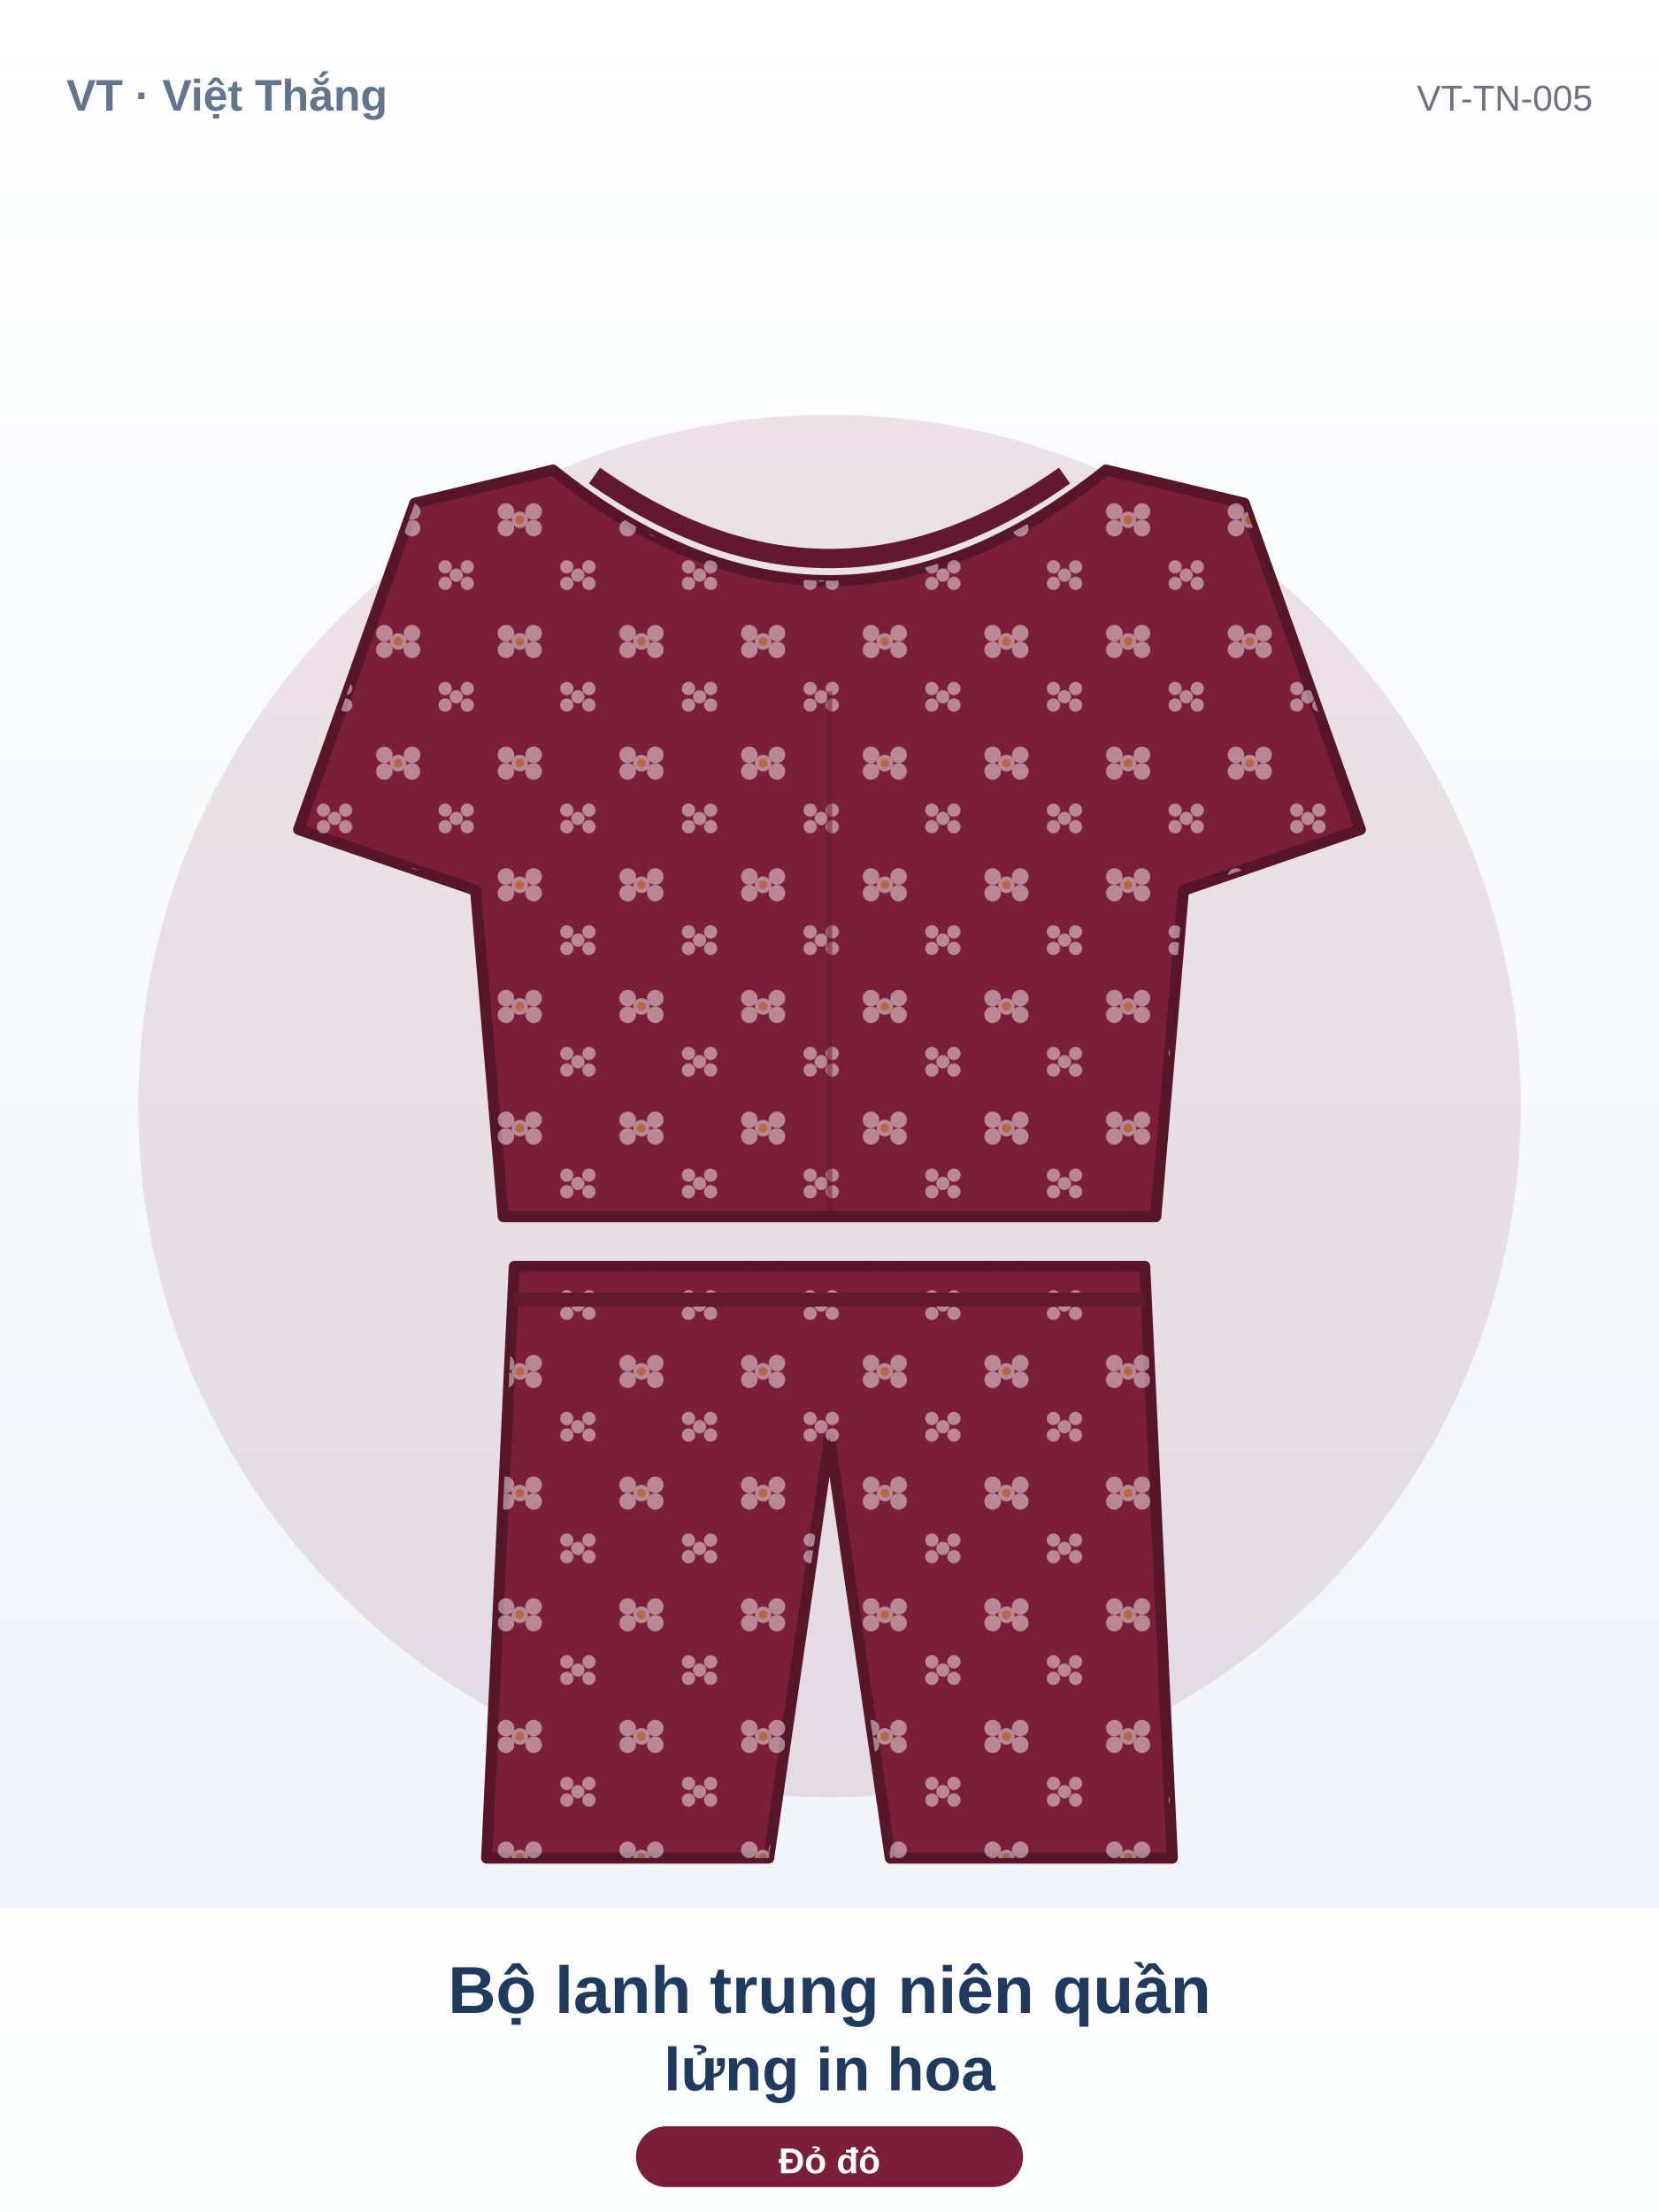
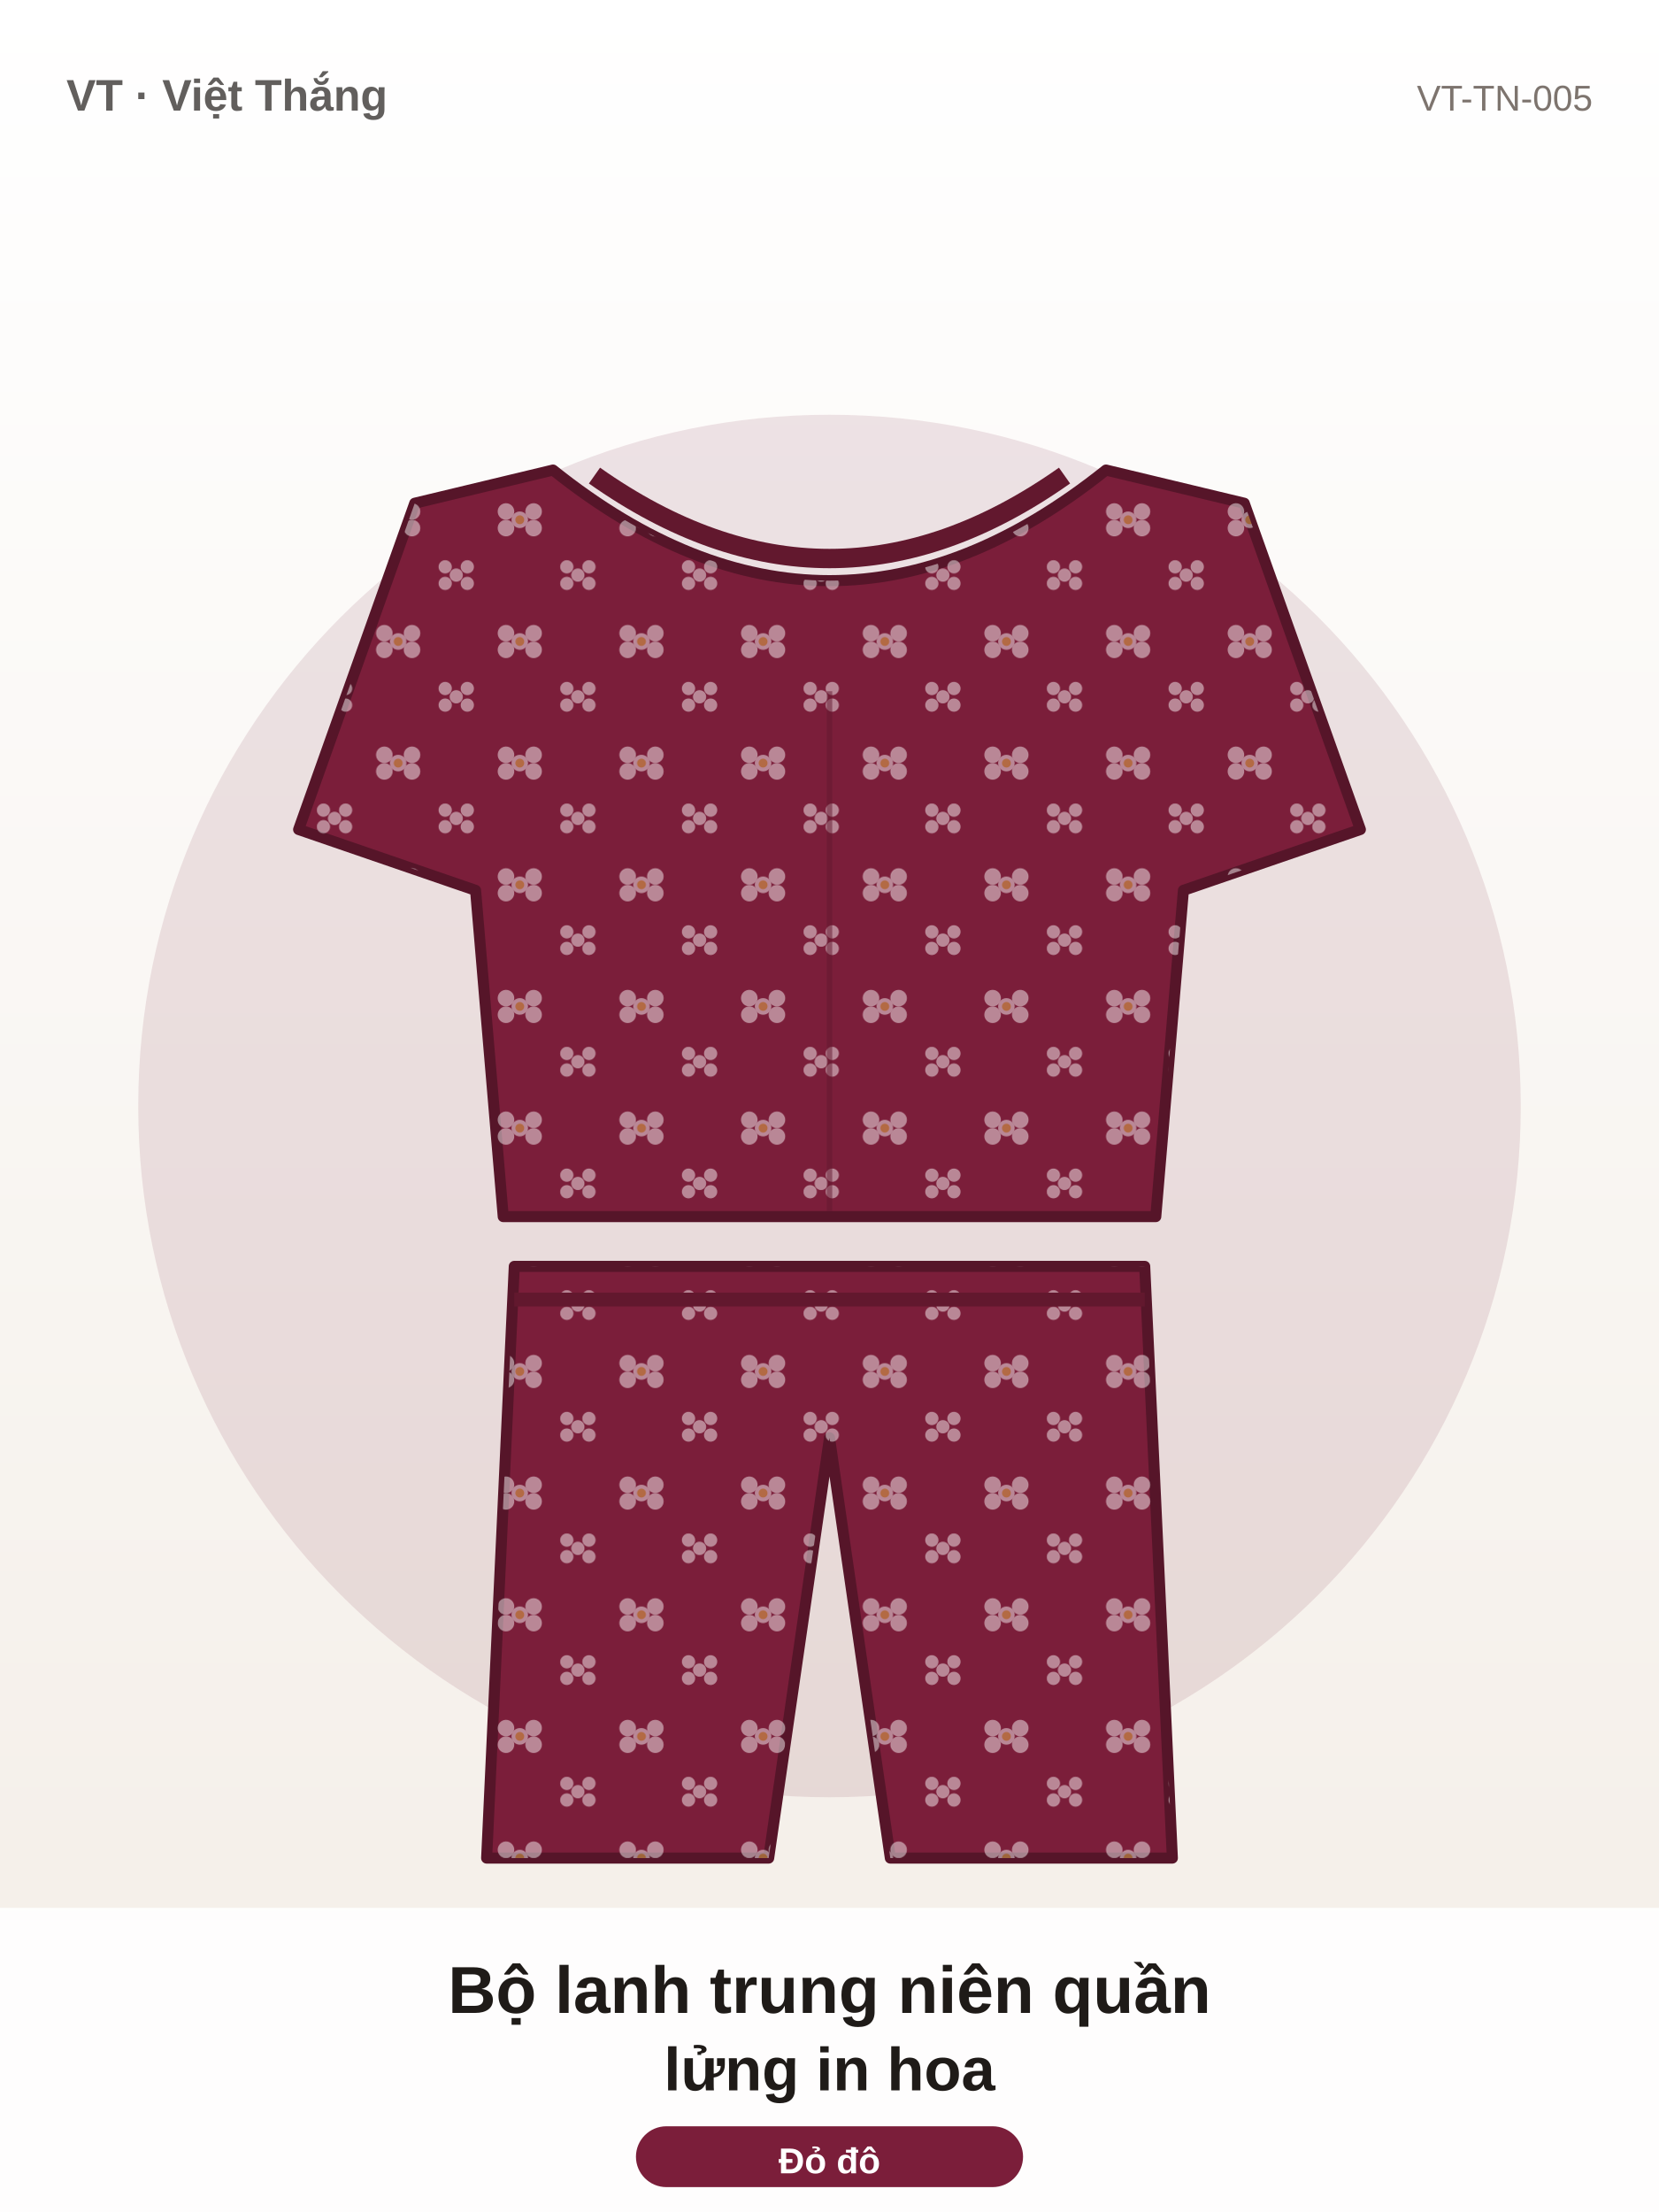
<svg xmlns="http://www.w3.org/2000/svg" width="600" height="800" viewBox="0 0 600 800">
  <defs>
    <linearGradient id="bg" x1="0" y1="0" x2="0" y2="1">
      <stop offset="0" stop-color="#FFFFFF" />
-       <stop offset="1" stop-color="#EEF2F8" />
+       <stop offset="1" stop-color="#F3EDE6" />
    </linearGradient>
    <pattern id="pat" width="44" height="44" patternUnits="userSpaceOnUse">
      <g fill="#FFFFFF" opacity="0.55">
        <circle cx="12" cy="12" r="3" />
        <circle cx="17" cy="9" r="3" />
        <circle cx="17" cy="15" r="3" />
        <circle cx="7" cy="9" r="3" />
        <circle cx="7" cy="15" r="3" />
        <circle cx="12" cy="12" r="1.6" fill="#F2C14E" />
        <circle cx="33" cy="32" r="2.4" />
        <circle cx="37" cy="29" r="2.4" />
        <circle cx="37" cy="35" r="2.4" />
        <circle cx="29" cy="29" r="2.4" />
        <circle cx="29" cy="35" r="2.4" />
      </g>
    </pattern>
  </defs>
  <rect width="600" height="800" fill="url(#bg)" />
  <circle cx="300" cy="400" r="250" fill="#7B1E3A" opacity="0.12" />
  <g transform="translate(300,460) scale(1) translate(-300,-460)">
    <path d="M200,170 L150,182 L108,300 L172,322 L182,440 L418,440 L428,322 L492,300 L450,182 L400,170 Q300,250 200,170 Z" fill="#7B1E3A" stroke="#561529" stroke-width="4" stroke-linejoin="round" />
    <path d="M200,170 L150,182 L108,300 L172,322 L182,440 L418,440 L428,322 L492,300 L450,182 L400,170 Q300,250 200,170 Z" fill="url(#pat)" opacity="0.85" />
    <path d="M215,172 Q300,232 385,172" fill="none" stroke="#62182e" stroke-width="7" />
    <path d="M300,250 L300,438" stroke="#62182e" stroke-width="2" opacity="0.5" />
    <g transform="translate(0,0)">
      <path d="M186,458 L414,458 L424,672 L322,672 L300,520 L278,672 L176,672 Z" fill="#7B1E3A" stroke="#561529" stroke-width="4" stroke-linejoin="round" />
      <path d="M186,458 L414,458 L424,672 L322,672 L300,520 L278,672 L176,672 Z" fill="url(#pat)" opacity="0.85" />
      <path d="M186,470 L414,470" stroke="#62182e" stroke-width="5" />
    </g>
  </g>
  <rect x="0" y="690" width="600" height="110" fill="#FFFFFF" opacity="0.9" />
-   <text x="300" y="728" text-anchor="middle" font-family="Segoe UI, Arial, sans-serif" font-size="24" font-weight="700" fill="#1F3A5F">Bộ lanh trung niên quần</text>
-   <text x="300" y="756" text-anchor="middle" font-family="Segoe UI, Arial, sans-serif" font-size="22" font-weight="600" fill="#1F3A5F">lửng in hoa</text>
+   <text x="300" y="728" text-anchor="middle" font-family="Segoe UI, Arial, sans-serif" font-size="24" font-weight="700" fill="#1F1B18">Bộ lanh trung niên quần</text>
+   <text x="300" y="756" text-anchor="middle" font-family="Segoe UI, Arial, sans-serif" font-size="22" font-weight="600" fill="#1F1B18">lửng in hoa</text>
  <g transform="translate(300,782)">
-     <rect x="-70" y="-13" width="140" height="22" rx="11" fill="#7B1E3A" stroke="#B9C2CF" stroke-width="0" />
+     <rect x="-70" y="-13" width="140" height="22" rx="11" fill="#7B1E3A" stroke="#D9CFC5" stroke-width="0" />
    <text y="4" text-anchor="middle" font-family="Segoe UI, Arial, sans-serif" font-size="13" font-weight="600" fill="#FFFFFF">Đỏ đô</text>
  </g>
-   <text x="24" y="40" font-family="Segoe UI, Arial, sans-serif" font-size="16" font-weight="800" fill="#1F3A5F" opacity="0.7">VT · Việt Thắng</text>
-   <text x="576" y="40" text-anchor="end" font-family="Segoe UI, Arial, sans-serif" font-size="13" fill="#6b7280">VT-TN-005</text>
+   <text x="24" y="40" font-family="Segoe UI, Arial, sans-serif" font-size="16" font-weight="800" fill="#1F1B18" opacity="0.7">VT · Việt Thắng</text>
+   <text x="576" y="40" text-anchor="end" font-family="Segoe UI, Arial, sans-serif" font-size="13" fill="#7D746E">VT-TN-005</text>
</svg>
